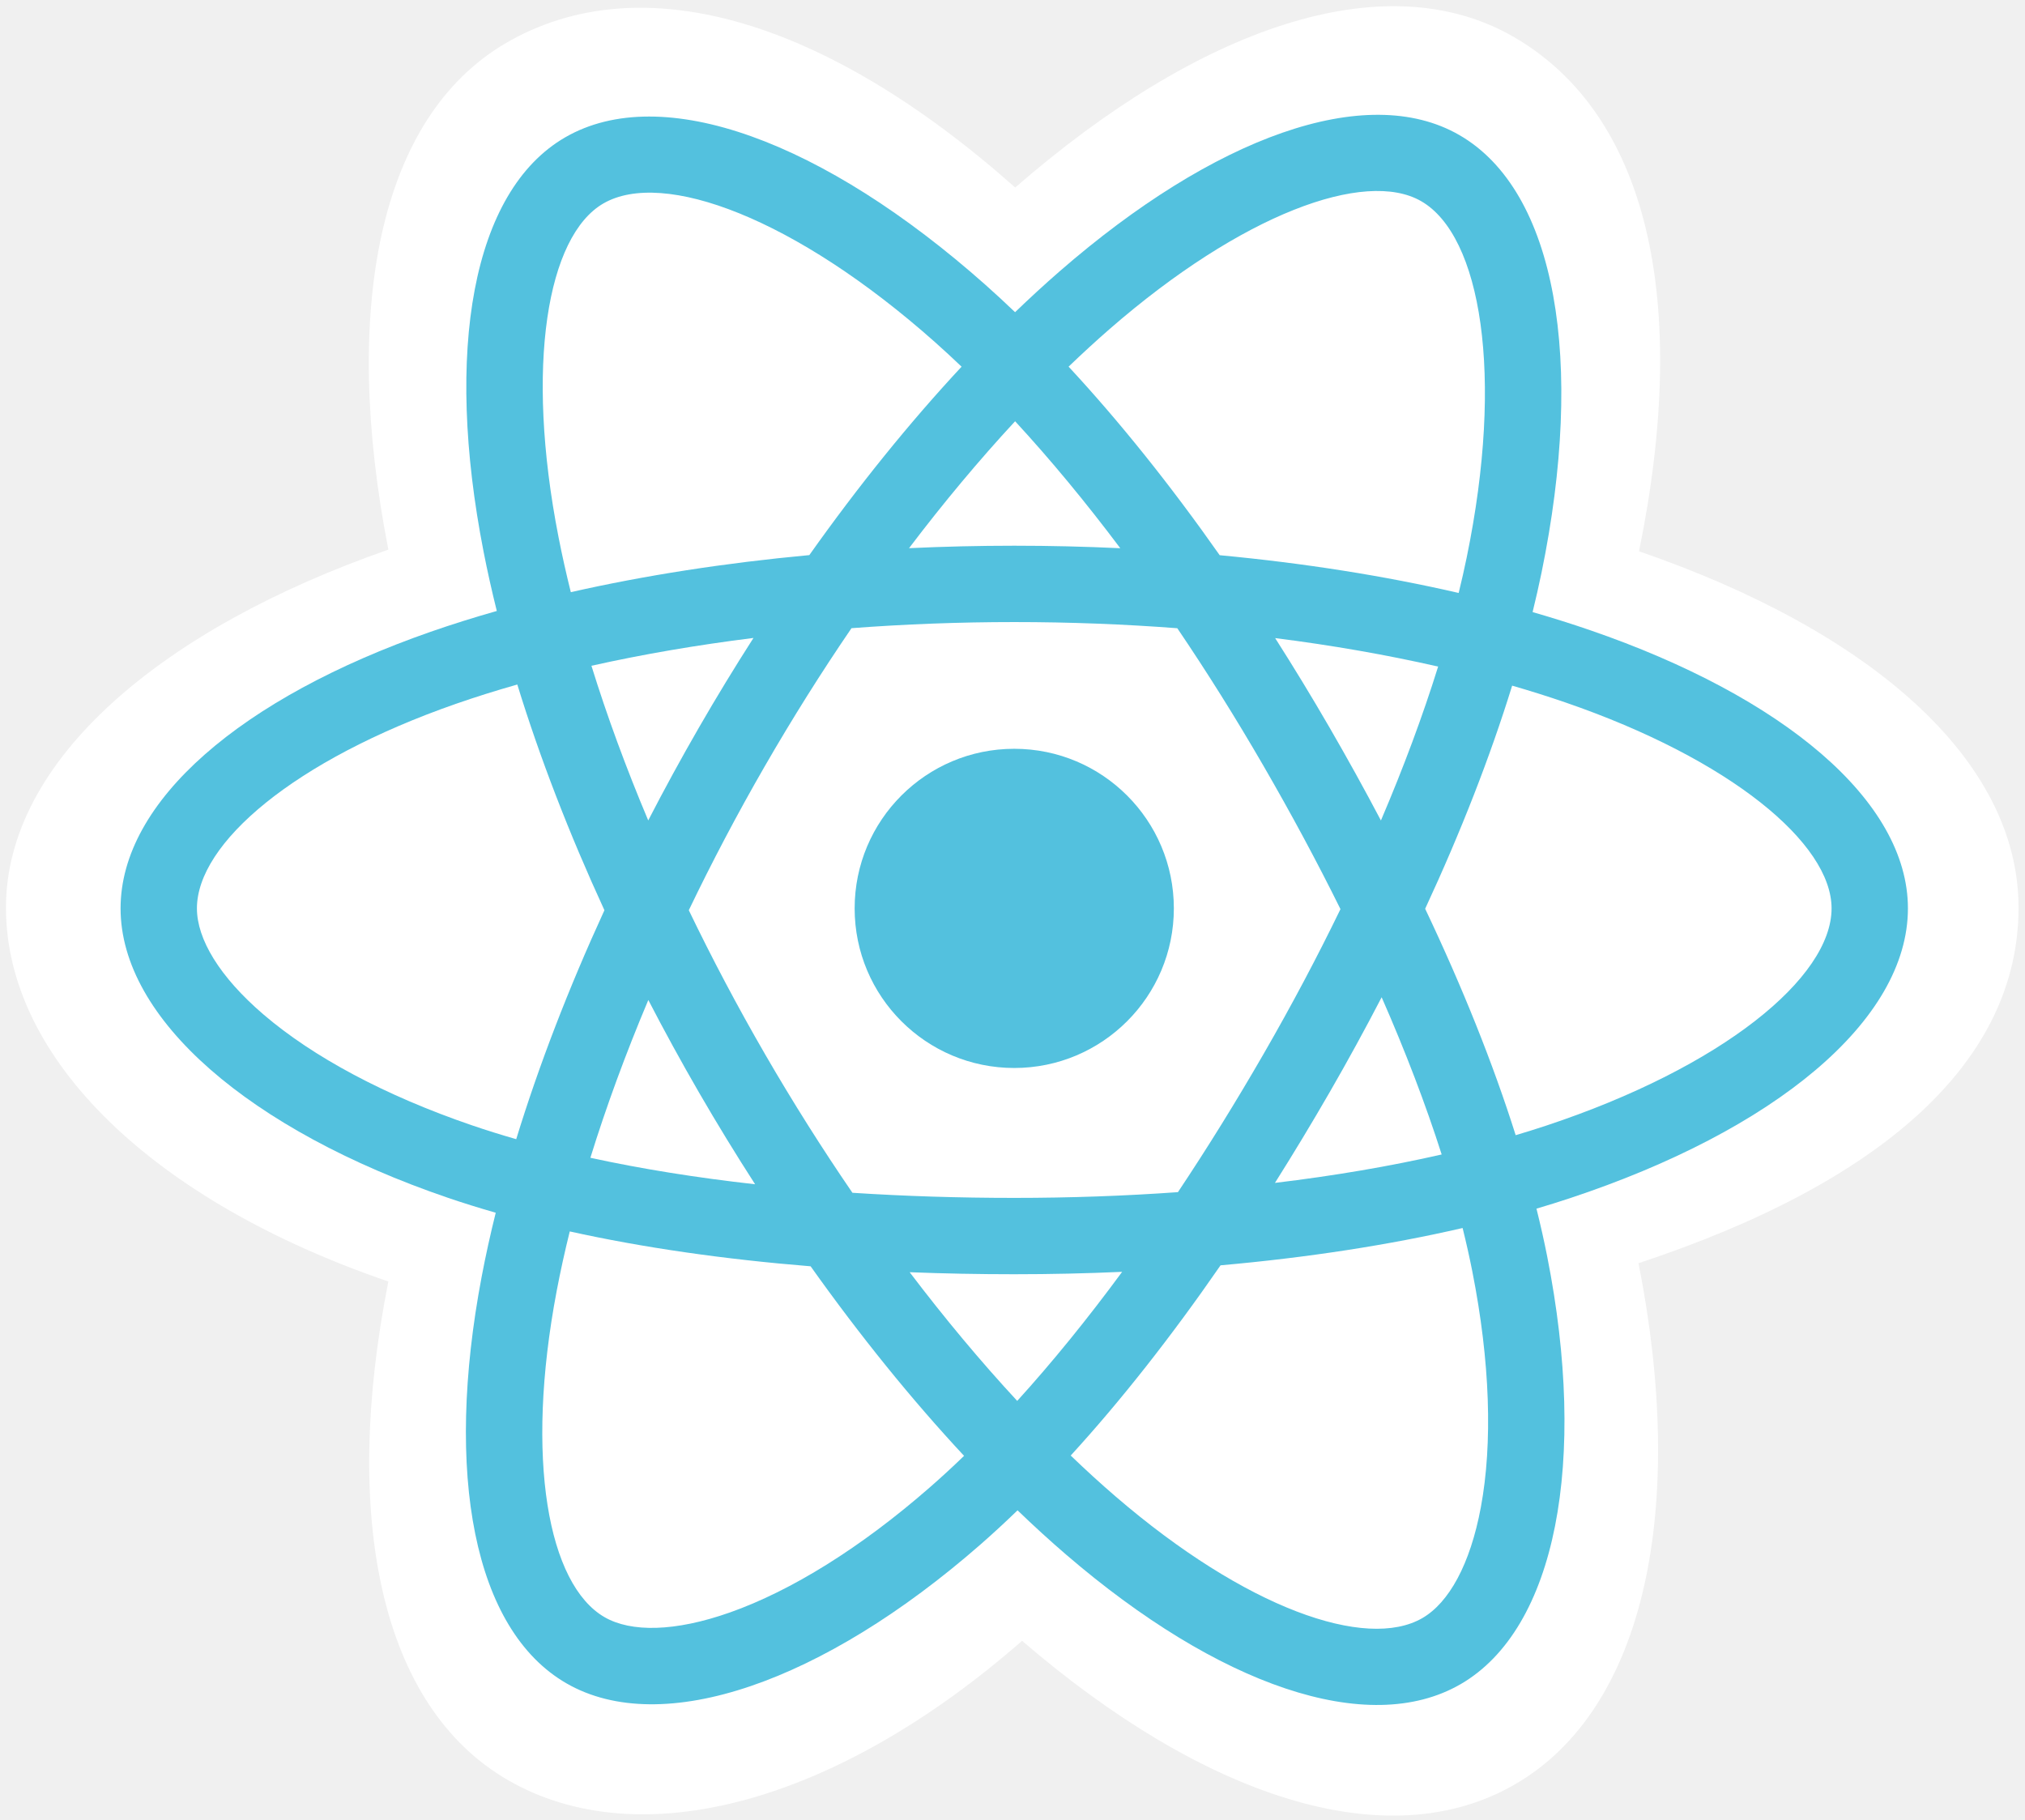
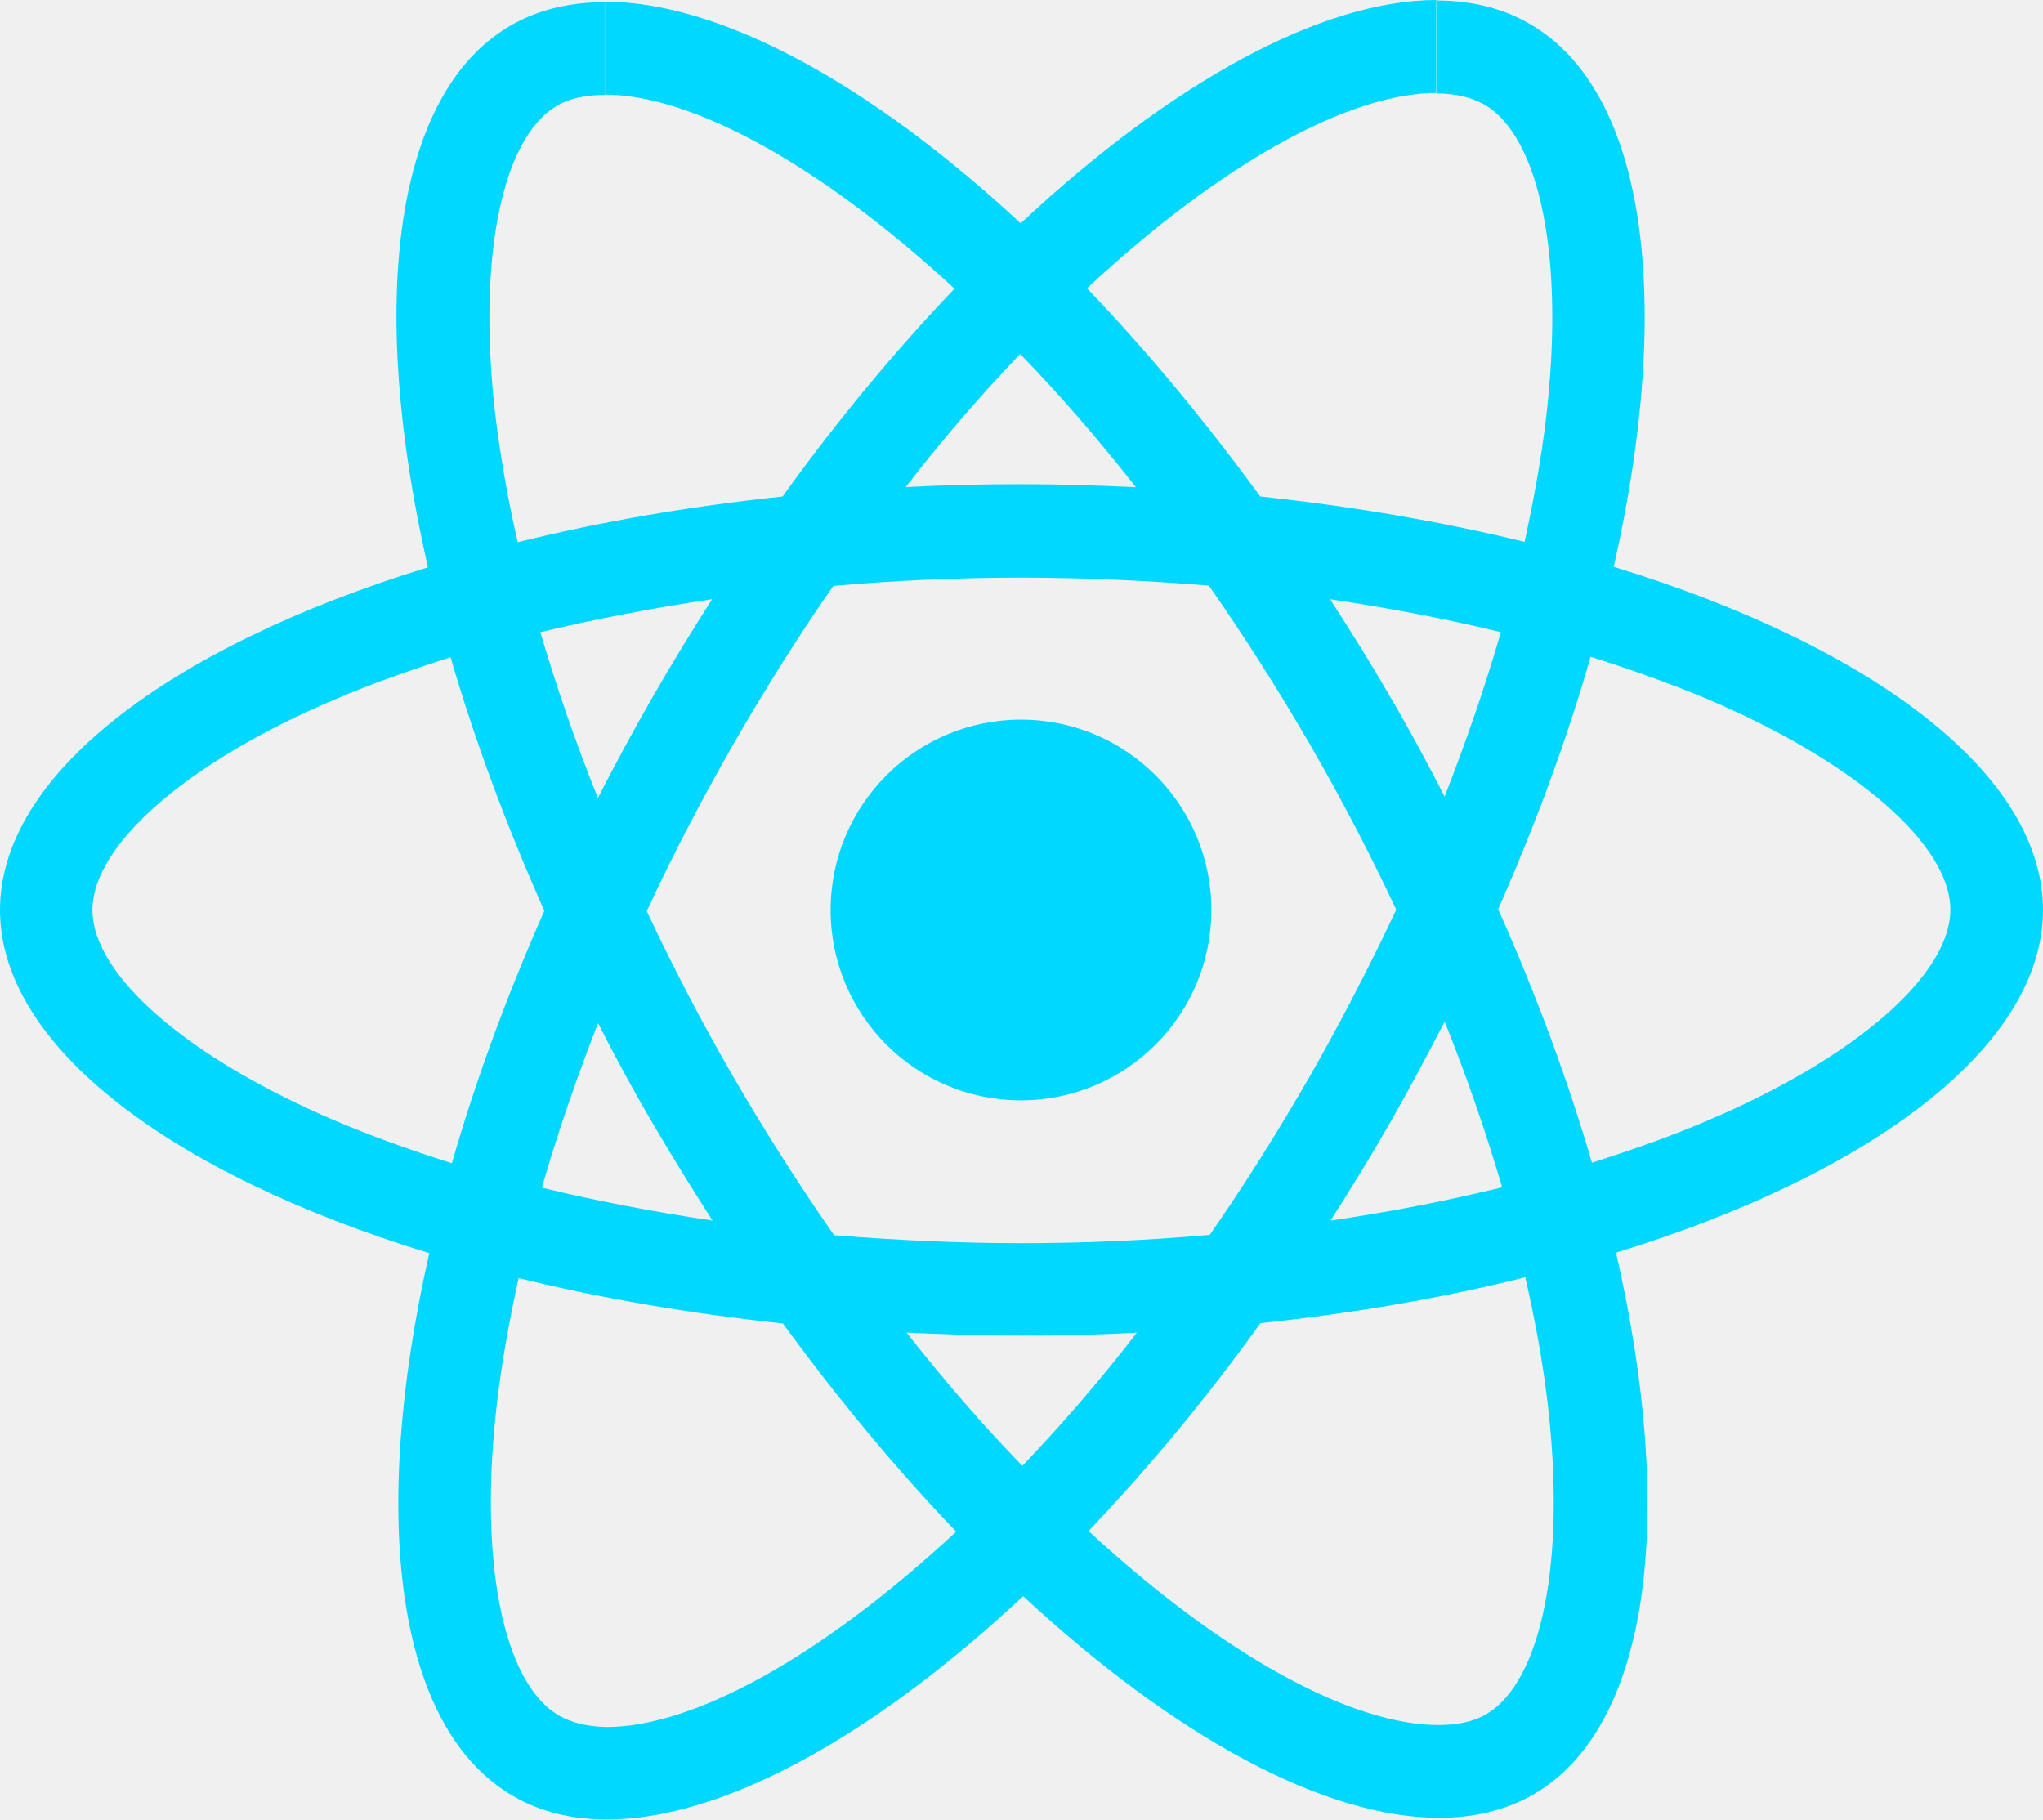
- <svg xmlns="http://www.w3.org/2000/svg" width="256px" height="230px" viewBox="0 0 256 230" version="1.1" preserveAspectRatio="xMidYMid">
-   <path d="M0.754,114.75 C0.754,133.965 19.517,151.902 49.097,162.013 C43.19,191.75 48.039,215.719 64.233,225.058 C80.878,234.657 105.676,228.013 129.213,207.439 C152.156,227.182 175.344,234.952 191.523,225.586 C208.152,215.959 213.21,190.365 207.14,159.699 C237.95,149.513 255.184,134.218 255.184,114.75 C255.184,95.981 236.387,79.744 207.205,69.698 C213.74,37.765 208.203,14.378 191.338,4.653 C175.079,-4.723 151.622,3.449 128.342,23.709 C104.123,2.205 80.897,-4.361 64.049,5.392 C47.806,14.795 43.171,39.199 49.097,69.487 C20.515,79.452 0.754,96.057 0.754,114.75 Z" fill="#FFFFFF" />
-   <path d="M201.025,79.674 C198.681,78.867 196.252,78.104 193.751,77.382 C194.162,75.704 194.539,74.049 194.875,72.421 C200.381,45.693 196.781,24.162 184.487,17.073 C172.7,10.275 153.422,17.363 133.952,34.306 C132.08,35.936 130.202,37.661 128.326,39.469 C127.075,38.273 125.827,37.117 124.582,36.011 C104.177,17.893 83.724,10.259 71.443,17.368 C59.667,24.185 56.179,44.427 61.136,69.757 C61.614,72.204 62.174,74.702 62.806,77.242 C59.912,78.064 57.117,78.94 54.443,79.872 C30.521,88.212 15.243,101.284 15.243,114.842 C15.243,128.846 31.644,142.891 56.561,151.408 C58.527,152.08 60.568,152.716 62.67,153.319 C61.988,156.066 61.394,158.759 60.896,161.385 C56.17,186.275 59.861,206.038 71.606,212.813 C83.737,219.808 104.097,212.618 123.923,195.288 C125.49,193.918 127.062,192.465 128.638,190.942 C130.68,192.909 132.719,194.77 134.746,196.515 C153.95,213.04 172.916,219.713 184.651,212.92 C196.77,205.904 200.709,184.673 195.595,158.842 C195.205,156.869 194.75,154.854 194.24,152.803 C195.67,152.38 197.073,151.944 198.442,151.49 C224.346,142.908 241.199,129.033 241.199,114.842 C241.199,101.235 225.429,88.075 201.025,79.674 L201.025,79.674 L201.025,79.674 Z" fill="#53C1DE" />
-   <path d="M195.406,142.328 C194.171,142.737 192.903,143.132 191.611,143.515 C188.751,134.462 184.892,124.835 180.169,114.89 C184.676,105.18 188.386,95.677 191.166,86.682 C193.477,87.351 195.721,88.057 197.883,88.801 C218.792,95.999 231.547,106.642 231.547,114.842 C231.547,123.577 217.772,134.917 195.406,142.328 L195.406,142.328 L195.406,142.328 Z M186.126,160.717 C188.387,172.139 188.71,182.466 187.212,190.539 C185.866,197.793 183.16,202.629 179.814,204.566 C172.693,208.688 157.465,203.33 141.042,189.198 C139.159,187.578 137.263,185.848 135.36,184.017 C141.727,177.054 148.09,168.959 154.301,159.968 C165.224,158.999 175.544,157.414 184.903,155.251 C185.364,157.11 185.773,158.934 186.126,160.717 L186.126,160.717 L186.126,160.717 Z M92.277,203.854 C85.319,206.311 79.778,206.381 76.429,204.45 C69.301,200.339 66.338,184.471 70.38,163.185 C70.843,160.747 71.394,158.243 72.029,155.683 C81.285,157.73 91.53,159.203 102.479,160.091 C108.731,168.888 115.278,176.974 121.876,184.055 C120.435,185.446 118.999,186.771 117.571,188.019 C108.804,195.683 100.019,201.119 92.277,203.854 L92.277,203.854 L92.277,203.854 Z M59.683,142.274 C48.665,138.508 39.566,133.614 33.329,128.273 C27.725,123.474 24.895,118.709 24.895,114.842 C24.895,106.615 37.162,96.12 57.621,88.987 C60.103,88.122 62.702,87.306 65.398,86.54 C68.226,95.737 71.935,105.353 76.411,115.077 C71.877,124.946 68.115,134.715 65.26,144.02 C63.338,143.468 61.475,142.886 59.683,142.274 L59.683,142.274 L59.683,142.274 Z M70.609,67.903 C66.362,46.201 69.182,29.83 76.279,25.722 C83.838,21.346 100.554,27.586 118.172,43.229 C119.298,44.229 120.429,45.276 121.563,46.358 C114.998,53.408 108.511,61.433 102.314,70.179 C91.687,71.164 81.515,72.746 72.162,74.865 C71.574,72.499 71.053,70.175 70.609,67.903 L70.609,67.903 L70.609,67.903 Z M168.076,91.971 C165.84,88.109 163.545,84.338 161.205,80.67 C168.414,81.582 175.322,82.792 181.808,84.272 C179.861,90.513 177.434,97.039 174.576,103.729 C172.527,99.838 170.359,95.914 168.076,91.971 L168.076,91.971 L168.076,91.971 Z M128.329,53.257 C132.781,58.08 137.24,63.466 141.626,69.309 C137.206,69.1 132.732,68.992 128.221,68.992 C123.753,68.992 119.312,69.098 114.92,69.303 C119.31,63.514 123.807,58.136 128.329,53.257 L128.329,53.257 L128.329,53.257 Z M88.327,92.037 C86.094,95.91 83.966,99.812 81.949,103.722 C79.138,97.055 76.733,90.5 74.769,84.17 C81.216,82.727 88.091,81.548 95.254,80.653 C92.881,84.355 90.567,88.153 88.327,92.037 L88.327,92.037 L88.327,92.037 Z M95.46,149.72 C88.059,148.894 81.081,147.775 74.636,146.372 C76.631,139.93 79.089,133.234 81.96,126.424 C83.982,130.331 86.119,134.234 88.366,138.116 L88.366,138.116 C90.655,142.07 93.026,145.943 95.46,149.72 L95.46,149.72 L95.46,149.72 Z M128.596,177.109 C124.021,172.172 119.458,166.712 115.001,160.839 C119.327,161.009 123.738,161.095 128.221,161.095 C132.827,161.095 137.38,160.992 141.861,160.792 C137.461,166.771 133.018,172.24 128.596,177.109 L128.596,177.109 L128.596,177.109 Z M174.668,126.077 C177.689,132.961 180.234,139.621 182.256,145.954 C175.704,147.449 168.631,148.653 161.178,149.547 C163.524,145.83 165.839,141.995 168.115,138.049 C170.416,134.058 172.602,130.06 174.668,126.077 L174.668,126.077 L174.668,126.077 Z M159.753,133.227 C156.221,139.351 152.595,145.198 148.914,150.716 C142.209,151.196 135.281,151.443 128.221,151.443 C121.19,151.443 114.35,151.224 107.763,150.797 C103.934,145.206 100.229,139.342 96.719,133.28 L96.72,133.28 C93.219,127.234 89.998,121.137 87.079,115.074 C89.997,108.997 93.21,102.893 96.69,96.858 L96.69,96.86 C100.179,90.809 103.852,84.973 107.646,79.418 C114.366,78.91 121.257,78.644 128.221,78.644 L128.221,78.644 C135.217,78.644 142.116,78.912 148.834,79.424 C152.571,84.939 156.218,90.756 159.721,96.807 C163.264,102.927 166.519,108.99 169.462,114.937 C166.528,120.986 163.281,127.11 159.753,133.227 L159.753,133.227 L159.753,133.227 Z M179.666,25.435 C187.232,29.799 190.175,47.396 185.421,70.473 C185.118,71.945 184.776,73.445 184.405,74.965 C175.031,72.802 164.851,71.192 154.193,70.192 C147.984,61.351 141.551,53.313 135.092,46.354 C136.829,44.684 138.563,43.091 140.289,41.588 C156.971,27.07 172.562,21.339 179.666,25.435 L179.666,25.435 L179.666,25.435 Z" fill="#FFFFFF" />
-   <path d="M128.221,94.665 C139.365,94.665 148.398,103.699 148.398,114.842 C148.398,125.986 139.365,135.02 128.221,135.02 C117.078,135.02 108.044,125.986 108.044,114.842 C108.044,103.699 117.078,94.665 128.221,94.665" fill="#53C1DE" />
+ <svg xmlns="http://www.w3.org/2000/svg" version="1.1" id="Layer_1" x="0px" y="0px" viewBox="0 0 122.88 109.43" style="enable-background:new 0 0 122.88 109.43" xml:space="preserve">
+   <style type="text/css">.st0{fill-rule:evenodd;clip-rule:evenodd;fill:#00D8FF;}</style>
+   <g>
+     <path class="st0" d="M122.88,54.73c0-8.14-10.19-15.85-25.82-20.64c3.61-15.93,2-28.6-5.06-32.66c-1.63-0.95-3.53-1.4-5.61-1.4 v5.59c1.15,0,2.08,0.23,2.86,0.65c3.41,1.95,4.88,9.39,3.73,18.96c-0.28,2.35-0.73,4.83-1.28,7.36c-4.91-1.2-10.27-2.13-15.9-2.73 c-3.38-4.63-6.89-8.84-10.42-12.52C73.54,9.74,81.2,5.59,86.41,5.59V0l0,0c-6.89,0-15.9,4.91-25.02,13.43 C52.27,4.96,43.26,0.1,36.37,0.1v5.59c5.18,0,12.87,4.13,21.04,11.67c-3.51,3.68-7.01,7.86-10.34,12.5 c-5.66,0.6-11.02,1.53-15.93,2.75c-0.58-2.5-1-4.93-1.3-7.26c-1.18-9.57,0.28-17.01,3.66-18.99c0.75-0.45,1.73-0.65,2.88-0.65V0.13 l0,0c-2.1,0-4.01,0.45-5.66,1.4c-7.04,4.06-8.62,16.71-4.98,32.59C10.14,38.92,0,46.61,0,54.73c0,8.14,10.19,15.85,25.82,20.64 c-3.61,15.93-2,28.6,5.06,32.66c1.63,0.95,3.53,1.4,5.64,1.4c6.89,0,15.9-4.91,25.02-13.43c9.12,8.47,18.13,13.33,25.02,13.33 c2.1,0,4.01-0.45,5.66-1.4c7.04-4.06,8.62-16.71,4.98-32.59C112.74,70.56,122.88,62.84,122.88,54.73L122.88,54.73z M72.86,54.73 c0-6.32-5.12-11.45-11.45-11.45c-6.32,0-11.45,5.12-11.45,11.45s5.12,11.45,11.45,11.45C67.74,66.17,72.86,61.05,72.86,54.73 L72.86,54.73z M36.34,0.1L36.34,0.1L36.34,0.1L36.34,0.1z M90.27,38.02c-0.93,3.23-2.08,6.56-3.38,9.89c-1.03-2-2.1-4.01-3.28-6.01 c-1.15-2-2.38-3.96-3.61-5.86C83.56,36.57,86.99,37.22,90.27,38.02L90.27,38.02z M78.8,64.7c-1.95,3.38-3.96,6.59-6.04,9.57 c-3.73,0.33-7.51,0.5-11.32,0.5c-3.78,0-7.56-0.18-11.27-0.48c-2.08-2.98-4.11-6.16-6.06-9.52c-1.9-3.28-3.63-6.61-5.21-9.97 c1.55-3.36,3.31-6.71,5.18-9.99c1.95-3.38,3.96-6.59,6.04-9.57c3.73-0.33,7.51-0.5,11.32-0.5c3.78,0,7.56,0.18,11.27,0.48 c2.08,2.98,4.11,6.16,6.06,9.52c1.9,3.28,3.63,6.61,5.21,9.97C82.4,58.06,80.68,61.41,78.8,64.7L78.8,64.7z M86.89,61.44 c1.35,3.36,2.5,6.71,3.46,9.97c-3.28,0.8-6.74,1.48-10.32,2c1.23-1.93,2.45-3.91,3.61-5.94C84.78,65.47,85.86,63.44,86.89,61.44 L86.89,61.44z M61.49,88.16c-2.33-2.4-4.66-5.08-6.96-8.01c2.25,0.1,4.56,0.18,6.89,0.18c2.35,0,4.68-0.05,6.96-0.18 C66.12,83.08,63.79,85.76,61.49,88.16L61.49,88.16z M42.86,73.41c-3.56-0.53-6.99-1.18-10.27-1.98c0.93-3.23,2.08-6.56,3.38-9.89 c1.03,2,2.1,4.01,3.28,6.01C40.43,69.56,41.63,71.51,42.86,73.41L42.86,73.41z M61.36,21.29c2.33,2.4,4.66,5.08,6.96,8.01 c-2.25-0.1-4.56-0.18-6.89-0.18c-2.35,0-4.68,0.05-6.96,0.18C56.73,26.37,59.06,23.69,61.36,21.29L61.36,21.29z M42.83,36.04 c-1.23,1.93-2.45,3.91-3.61,5.94c-1.15,2-2.23,4.01-3.26,6.01c-1.35-3.36-2.5-6.71-3.46-9.97C35.79,37.24,39.25,36.57,42.83,36.04 L42.83,36.04z M20.16,67.4c-8.87-3.78-14.6-8.74-14.6-12.67c0-3.93,5.74-8.92,14.6-12.67c2.15-0.93,4.51-1.75,6.94-2.53 c1.43,4.91,3.31,10.02,5.64,15.25c-2.3,5.21-4.16,10.29-5.56,15.18C24.7,69.18,22.34,68.33,20.16,67.4L20.16,67.4z M33.64,103.19 c-3.41-1.95-4.88-9.39-3.73-18.96c0.28-2.35,0.73-4.83,1.28-7.36c4.91,1.2,10.27,2.13,15.9,2.73c3.38,4.63,6.89,8.84,10.42,12.52 c-8.17,7.59-15.83,11.75-21.04,11.75C35.34,103.84,34.39,103.62,33.64,103.19L33.64,103.19z M93.05,84.11 c1.18,9.57-0.28,17.01-3.66,18.99c-0.75,0.45-1.73,0.65-2.88,0.65c-5.18,0-12.87-4.13-21.04-11.67c3.51-3.68,7.01-7.86,10.34-12.5 c5.66-0.6,11.02-1.53,15.93-2.76C92.32,79.35,92.77,81.78,93.05,84.11L93.05,84.11z M102.69,67.4c-2.15,0.93-4.51,1.75-6.94,2.53 c-1.43-4.91-3.31-10.02-5.64-15.25c2.3-5.21,4.16-10.29,5.56-15.18c2.48,0.78,4.83,1.63,7.04,2.55c8.87,3.78,14.6,8.74,14.6,12.67 C117.29,58.66,111.56,63.64,102.69,67.4L102.69,67.4z" />
+   </g>
</svg>
